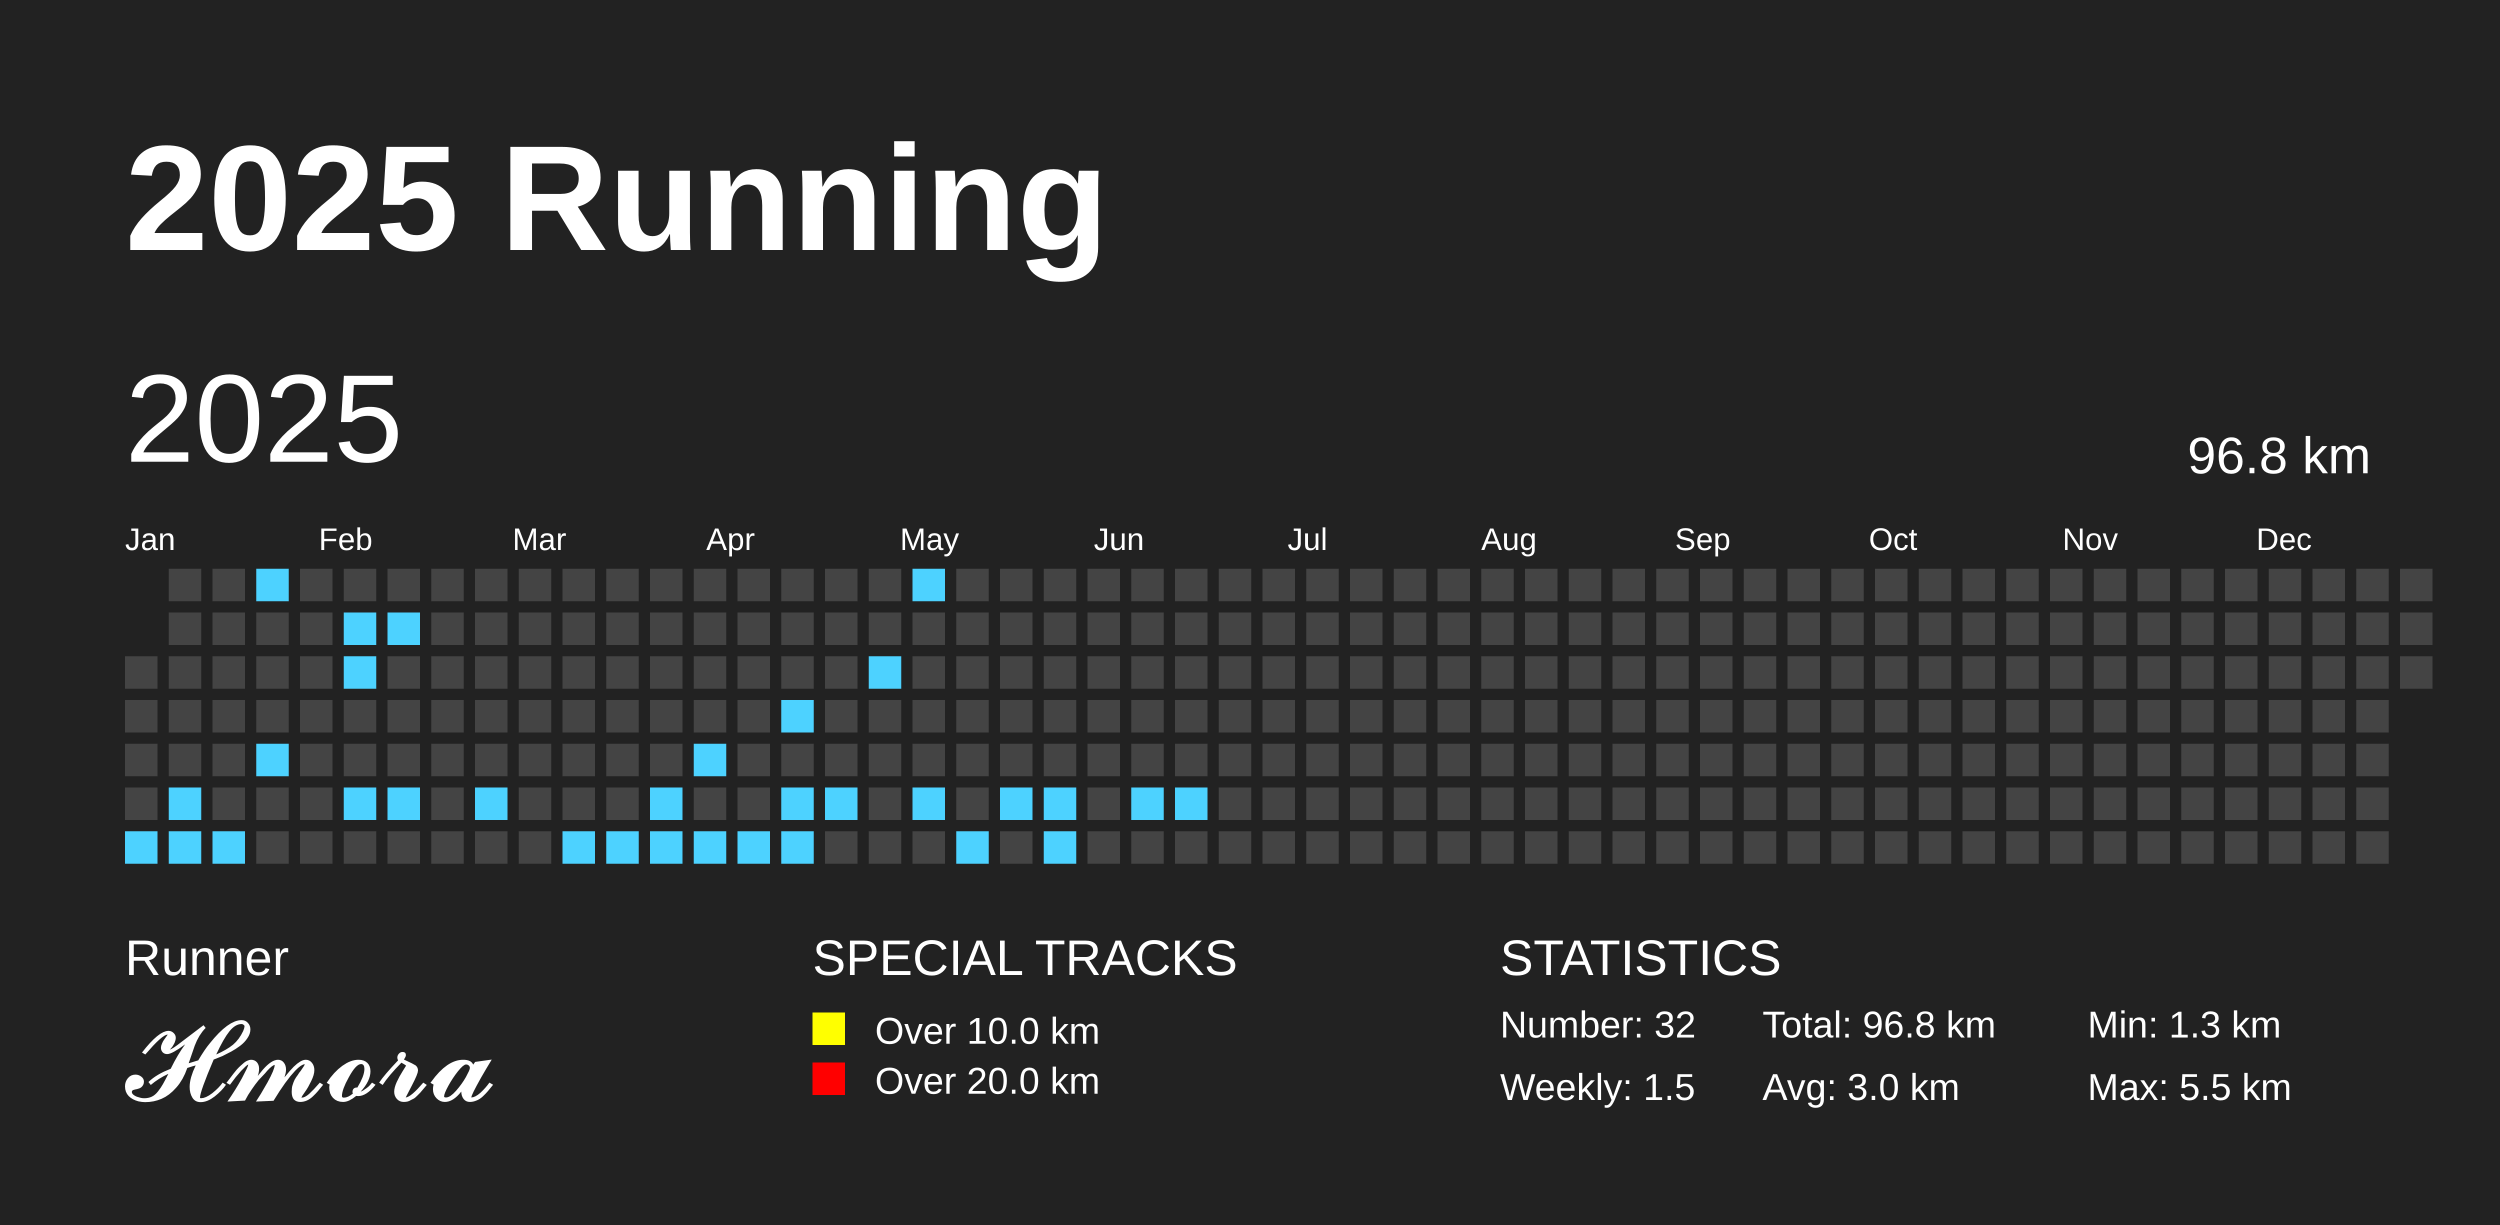
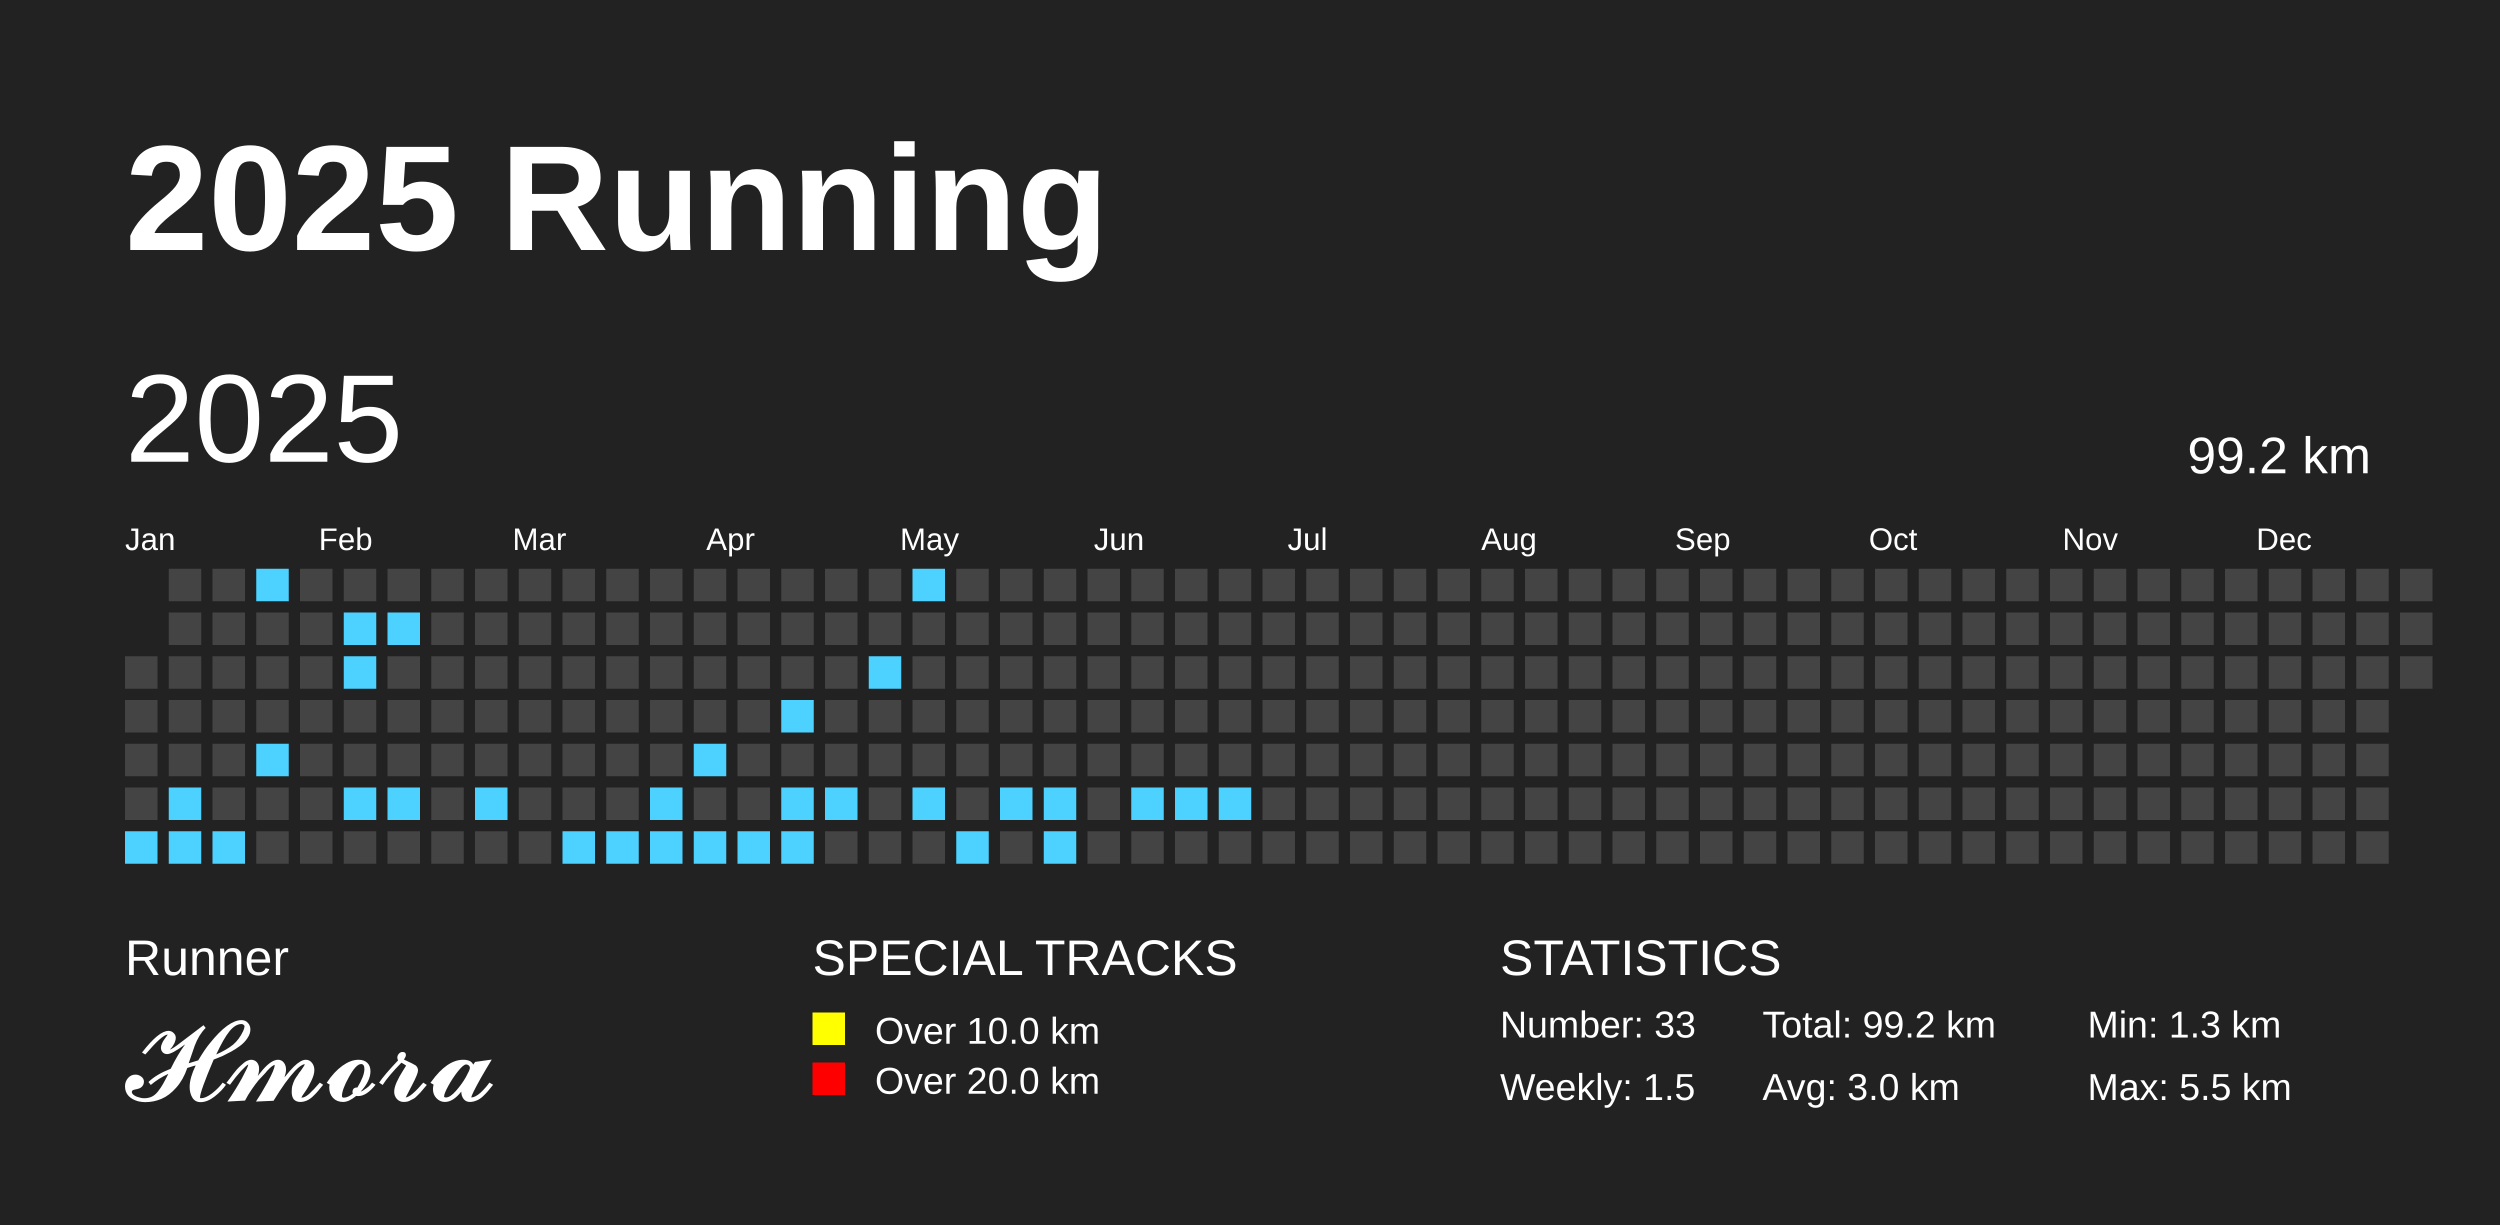
<svg xmlns="http://www.w3.org/2000/svg" baseProfile="full" height="98mm" version="1.1" viewBox="0,0,200,98" width="200mm">
  <defs />
  <rect fill="#222222" height="98" width="200" x="0" y="0" />
  <text fill="#FFFFFF" style="font-size:12px; font-family:Arial; font-weight:bold;" x="10" y="20">2025 Running</text>
  <text fill="#FFFFFF" style="font-size:4px; font-family:Arial" x="10" y="78">Runner</text>
  <text fill="#FFFFFF" style="font-size:9px; font-family:Arial" x="10" y="88">𝓗𝓶𝓸𝓻𝓪</text>
  <text fill="#FFFFFF" style="font-size:4px; font-family:Arial" x="65" y="78">SPECIAL TRACKS</text>
  <rect fill="yellow" height="2.6" width="2.6" x="65" y="81" />
  <text fill="#FFFFFF" style="font-size:3px; font-family:Arial" x="70" y="83.5">Over 10.0 km</text>
  <rect fill="red" height="2.6" width="2.6" x="65" y="85" />
  <text fill="#FFFFFF" style="font-size:3px; font-family:Arial" x="70" y="87.5">Over 20.0 km</text>
  <text fill="#FFFFFF" style="font-size:4px; font-family:Arial" x="120" y="78">STATISTICS</text>
-   <text fill="#FFFFFF" style="font-size:3px; font-family:Arial" x="120" y="83">Number: 32</text>
+   <text fill="#FFFFFF" style="font-size:3px; font-family:Arial" x="120" y="83">Number: 33</text>
  <text fill="#FFFFFF" style="font-size:3px; font-family:Arial" x="120" y="88">Weekly: 1.5</text>
-   <text fill="#FFFFFF" style="font-size:3px; font-family:Arial" x="141" y="83">Total: 96.8 km</text>
+   <text fill="#FFFFFF" style="font-size:3px; font-family:Arial" x="141" y="83">Total: 99.2 km</text>
  <text fill="#FFFFFF" style="font-size:3px; font-family:Arial" x="141" y="88">Avg: 3.0 km</text>
  <text fill="#FFFFFF" style="font-size:3px; font-family:Arial" x="167" y="83">Min: 1.3 km</text>
  <text fill="#FFFFFF" style="font-size:3px; font-family:Arial" x="167" y="88">Max: 5.5 km</text>
  <text dominant-baseline="hanging" fill="#FFFFFF" style="font-size:10.0px; font-family:Arial;" x="10" y="30">2025</text>
-   <text dominant-baseline="hanging" fill="#FFFFFF" style="font-size:4.125px; font-family:Arial;" x="175" y="35">96.8 km</text>
+   <text dominant-baseline="hanging" fill="#FFFFFF" style="font-size:4.125px; font-family:Arial;" x="175" y="35">99.2 km</text>
  <text fill="#FFFFFF" style="font-size:2.5px; font-family:Arial" x="10.0" y="44">Jan</text>
  <text fill="#FFFFFF" style="font-size:2.5px; font-family:Arial" x="25.5" y="44">Feb</text>
  <text fill="#FFFFFF" style="font-size:2.5px; font-family:Arial" x="41.0" y="44">Mar</text>
  <text fill="#FFFFFF" style="font-size:2.5px; font-family:Arial" x="56.5" y="44">Apr</text>
  <text fill="#FFFFFF" style="font-size:2.5px; font-family:Arial" x="72.0" y="44">May</text>
  <text fill="#FFFFFF" style="font-size:2.5px; font-family:Arial" x="87.5" y="44">Jun</text>
  <text fill="#FFFFFF" style="font-size:2.5px; font-family:Arial" x="103.0" y="44">Jul</text>
  <text fill="#FFFFFF" style="font-size:2.5px; font-family:Arial" x="118.5" y="44">Aug</text>
  <text fill="#FFFFFF" style="font-size:2.5px; font-family:Arial" x="134.0" y="44">Sep</text>
  <text fill="#FFFFFF" style="font-size:2.5px; font-family:Arial" x="149.5" y="44">Oct</text>
  <text fill="#FFFFFF" style="font-size:2.5px; font-family:Arial" x="165.0" y="44">Nov</text>
  <text fill="#FFFFFF" style="font-size:2.5px; font-family:Arial" x="180.5" y="44">Dec</text>
  <rect fill="#444444" height="2.6" width="2.6" x="10.0" y="52.5" />
  <rect fill="#444444" height="2.6" width="2.6" x="10.0" y="56.0" />
  <rect fill="#444444" height="2.6" width="2.6" x="10.0" y="59.5" />
  <rect fill="#444444" height="2.6" width="2.6" x="10.0" y="63.0" />
  <rect fill="#4DD2FF" height="2.6" width="2.6" x="10.0" y="66.5" />
  <rect fill="#444444" height="2.6" width="2.6" x="13.5" y="45.5" />
  <rect fill="#444444" height="2.6" width="2.6" x="13.5" y="49.0" />
  <rect fill="#444444" height="2.6" width="2.6" x="13.5" y="52.5" />
  <rect fill="#444444" height="2.6" width="2.6" x="13.5" y="56.0" />
  <rect fill="#444444" height="2.6" width="2.6" x="13.5" y="59.5" />
  <rect fill="#4DD2FF" height="2.6" width="2.6" x="13.5" y="63.0" />
  <rect fill="#4DD2FF" height="2.6" width="2.6" x="13.5" y="66.5" />
  <rect fill="#444444" height="2.6" width="2.6" x="17.0" y="45.5" />
  <rect fill="#444444" height="2.6" width="2.6" x="17.0" y="49.0" />
  <rect fill="#444444" height="2.6" width="2.6" x="17.0" y="52.5" />
  <rect fill="#444444" height="2.6" width="2.6" x="17.0" y="56.0" />
  <rect fill="#444444" height="2.6" width="2.6" x="17.0" y="59.5" />
  <rect fill="#444444" height="2.6" width="2.6" x="17.0" y="63.0" />
  <rect fill="#4DD2FF" height="2.6" width="2.6" x="17.0" y="66.5" />
  <rect fill="#4DD2FF" height="2.6" width="2.6" x="20.5" y="45.5" />
  <rect fill="#444444" height="2.6" width="2.6" x="20.5" y="49.0" />
  <rect fill="#444444" height="2.6" width="2.6" x="20.5" y="52.5" />
  <rect fill="#444444" height="2.6" width="2.6" x="20.5" y="56.0" />
  <rect fill="#4DD2FF" height="2.6" width="2.6" x="20.5" y="59.5" />
  <rect fill="#444444" height="2.6" width="2.6" x="20.5" y="63.0" />
  <rect fill="#444444" height="2.6" width="2.6" x="20.5" y="66.5" />
  <rect fill="#444444" height="2.6" width="2.6" x="24.0" y="45.5" />
  <rect fill="#444444" height="2.6" width="2.6" x="24.0" y="49.0" />
  <rect fill="#444444" height="2.6" width="2.6" x="24.0" y="52.5" />
  <rect fill="#444444" height="2.6" width="2.6" x="24.0" y="56.0" />
  <rect fill="#444444" height="2.6" width="2.6" x="24.0" y="59.5" />
  <rect fill="#444444" height="2.6" width="2.6" x="24.0" y="63.0" />
  <rect fill="#444444" height="2.6" width="2.6" x="24.0" y="66.5" />
  <rect fill="#444444" height="2.6" width="2.6" x="27.5" y="45.5" />
  <rect fill="#4DD2FF" height="2.6" width="2.6" x="27.5" y="49.0" />
  <rect fill="#4DD2FF" height="2.6" width="2.6" x="27.5" y="52.5" />
  <rect fill="#444444" height="2.6" width="2.6" x="27.5" y="56.0" />
  <rect fill="#444444" height="2.6" width="2.6" x="27.5" y="59.5" />
  <rect fill="#4DD2FF" height="2.6" width="2.6" x="27.5" y="63.0" />
  <rect fill="#444444" height="2.6" width="2.6" x="27.5" y="66.5" />
  <rect fill="#444444" height="2.6" width="2.6" x="31.0" y="45.5" />
  <rect fill="#4DD2FF" height="2.6" width="2.6" x="31.0" y="49.0" />
  <rect fill="#444444" height="2.6" width="2.6" x="31.0" y="52.5" />
  <rect fill="#444444" height="2.6" width="2.6" x="31.0" y="56.0" />
  <rect fill="#444444" height="2.6" width="2.6" x="31.0" y="59.5" />
  <rect fill="#4DD2FF" height="2.6" width="2.6" x="31.0" y="63.0" />
  <rect fill="#444444" height="2.6" width="2.6" x="31.0" y="66.5" />
  <rect fill="#444444" height="2.6" width="2.6" x="34.5" y="45.5" />
  <rect fill="#444444" height="2.6" width="2.6" x="34.5" y="49.0" />
  <rect fill="#444444" height="2.6" width="2.6" x="34.5" y="52.5" />
  <rect fill="#444444" height="2.6" width="2.6" x="34.5" y="56.0" />
  <rect fill="#444444" height="2.6" width="2.6" x="34.5" y="59.5" />
  <rect fill="#444444" height="2.6" width="2.6" x="34.5" y="63.0" />
  <rect fill="#444444" height="2.6" width="2.6" x="34.5" y="66.5" />
  <rect fill="#444444" height="2.6" width="2.6" x="38.0" y="45.5" />
  <rect fill="#444444" height="2.6" width="2.6" x="38.0" y="49.0" />
  <rect fill="#444444" height="2.6" width="2.6" x="38.0" y="52.5" />
  <rect fill="#444444" height="2.6" width="2.6" x="38.0" y="56.0" />
  <rect fill="#444444" height="2.6" width="2.6" x="38.0" y="59.5" />
  <rect fill="#4DD2FF" height="2.6" width="2.6" x="38.0" y="63.0" />
  <rect fill="#444444" height="2.6" width="2.6" x="38.0" y="66.5" />
  <rect fill="#444444" height="2.6" width="2.6" x="41.5" y="45.5" />
  <rect fill="#444444" height="2.6" width="2.6" x="41.5" y="49.0" />
  <rect fill="#444444" height="2.6" width="2.6" x="41.5" y="52.5" />
  <rect fill="#444444" height="2.6" width="2.6" x="41.5" y="56.0" />
  <rect fill="#444444" height="2.6" width="2.6" x="41.5" y="59.5" />
  <rect fill="#444444" height="2.6" width="2.6" x="41.5" y="63.0" />
  <rect fill="#444444" height="2.6" width="2.6" x="41.5" y="66.5" />
  <rect fill="#444444" height="2.6" width="2.6" x="45.0" y="45.5" />
  <rect fill="#444444" height="2.6" width="2.6" x="45.0" y="49.0" />
  <rect fill="#444444" height="2.6" width="2.6" x="45.0" y="52.5" />
  <rect fill="#444444" height="2.6" width="2.6" x="45.0" y="56.0" />
  <rect fill="#444444" height="2.6" width="2.6" x="45.0" y="59.5" />
  <rect fill="#444444" height="2.6" width="2.6" x="45.0" y="63.0" />
  <rect fill="#4DD2FF" height="2.6" width="2.6" x="45.0" y="66.5" />
  <rect fill="#444444" height="2.6" width="2.6" x="48.5" y="45.5" />
  <rect fill="#444444" height="2.6" width="2.6" x="48.5" y="49.0" />
  <rect fill="#444444" height="2.6" width="2.6" x="48.5" y="52.5" />
  <rect fill="#444444" height="2.6" width="2.6" x="48.5" y="56.0" />
  <rect fill="#444444" height="2.6" width="2.6" x="48.5" y="59.5" />
  <rect fill="#444444" height="2.6" width="2.6" x="48.5" y="63.0" />
  <rect fill="#4DD2FF" height="2.6" width="2.6" x="48.5" y="66.5" />
  <rect fill="#444444" height="2.6" width="2.6" x="52.0" y="45.5" />
  <rect fill="#444444" height="2.6" width="2.6" x="52.0" y="49.0" />
  <rect fill="#444444" height="2.6" width="2.6" x="52.0" y="52.5" />
  <rect fill="#444444" height="2.6" width="2.6" x="52.0" y="56.0" />
  <rect fill="#444444" height="2.6" width="2.6" x="52.0" y="59.5" />
  <rect fill="#4DD2FF" height="2.6" width="2.6" x="52.0" y="63.0" />
  <rect fill="#4DD2FF" height="2.6" width="2.6" x="52.0" y="66.5" />
  <rect fill="#444444" height="2.6" width="2.6" x="55.5" y="45.5" />
  <rect fill="#444444" height="2.6" width="2.6" x="55.5" y="49.0" />
  <rect fill="#444444" height="2.6" width="2.6" x="55.5" y="52.5" />
  <rect fill="#444444" height="2.6" width="2.6" x="55.5" y="56.0" />
  <rect fill="#4DD2FF" height="2.6" width="2.6" x="55.5" y="59.5" />
  <rect fill="#444444" height="2.6" width="2.6" x="55.5" y="63.0" />
  <rect fill="#4DD2FF" height="2.6" width="2.6" x="55.5" y="66.5" />
  <rect fill="#444444" height="2.6" width="2.6" x="59.0" y="45.5" />
  <rect fill="#444444" height="2.6" width="2.6" x="59.0" y="49.0" />
  <rect fill="#444444" height="2.6" width="2.6" x="59.0" y="52.5" />
  <rect fill="#444444" height="2.6" width="2.6" x="59.0" y="56.0" />
  <rect fill="#444444" height="2.6" width="2.6" x="59.0" y="59.5" />
  <rect fill="#444444" height="2.6" width="2.6" x="59.0" y="63.0" />
  <rect fill="#4DD2FF" height="2.6" width="2.6" x="59.0" y="66.5" />
  <rect fill="#444444" height="2.6" width="2.6" x="62.5" y="45.5" />
  <rect fill="#444444" height="2.6" width="2.6" x="62.5" y="49.0" />
  <rect fill="#444444" height="2.6" width="2.6" x="62.5" y="52.5" />
  <rect fill="#4DD2FF" height="2.6" width="2.6" x="62.5" y="56.0" />
  <rect fill="#444444" height="2.6" width="2.6" x="62.5" y="59.5" />
  <rect fill="#4DD2FF" height="2.6" width="2.6" x="62.5" y="63.0" />
  <rect fill="#4DD2FF" height="2.6" width="2.6" x="62.5" y="66.5" />
  <rect fill="#444444" height="2.6" width="2.6" x="66.0" y="45.5" />
  <rect fill="#444444" height="2.6" width="2.6" x="66.0" y="49.0" />
  <rect fill="#444444" height="2.6" width="2.6" x="66.0" y="52.5" />
  <rect fill="#444444" height="2.6" width="2.6" x="66.0" y="56.0" />
  <rect fill="#444444" height="2.6" width="2.6" x="66.0" y="59.5" />
  <rect fill="#4DD2FF" height="2.6" width="2.6" x="66.0" y="63.0" />
  <rect fill="#444444" height="2.6" width="2.6" x="66.0" y="66.5" />
  <rect fill="#444444" height="2.6" width="2.6" x="69.5" y="45.5" />
  <rect fill="#444444" height="2.6" width="2.6" x="69.5" y="49.0" />
  <rect fill="#4DD2FF" height="2.6" width="2.6" x="69.5" y="52.5" />
  <rect fill="#444444" height="2.6" width="2.6" x="69.5" y="56.0" />
  <rect fill="#444444" height="2.6" width="2.6" x="69.5" y="59.5" />
  <rect fill="#444444" height="2.6" width="2.6" x="69.5" y="63.0" />
  <rect fill="#444444" height="2.6" width="2.6" x="69.5" y="66.5" />
  <rect fill="#4DD2FF" height="2.6" width="2.6" x="73.0" y="45.5" />
  <rect fill="#444444" height="2.6" width="2.6" x="73.0" y="49.0" />
  <rect fill="#444444" height="2.6" width="2.6" x="73.0" y="52.5" />
  <rect fill="#444444" height="2.6" width="2.6" x="73.0" y="56.0" />
  <rect fill="#444444" height="2.6" width="2.6" x="73.0" y="59.5" />
  <rect fill="#4DD2FF" height="2.6" width="2.6" x="73.0" y="63.0" />
  <rect fill="#444444" height="2.6" width="2.6" x="73.0" y="66.5" />
  <rect fill="#444444" height="2.6" width="2.6" x="76.5" y="45.5" />
  <rect fill="#444444" height="2.6" width="2.6" x="76.5" y="49.0" />
  <rect fill="#444444" height="2.6" width="2.6" x="76.5" y="52.5" />
  <rect fill="#444444" height="2.6" width="2.6" x="76.5" y="56.0" />
  <rect fill="#444444" height="2.6" width="2.6" x="76.5" y="59.5" />
  <rect fill="#444444" height="2.6" width="2.6" x="76.5" y="63.0" />
  <rect fill="#4DD2FF" height="2.6" width="2.6" x="76.5" y="66.5" />
  <rect fill="#444444" height="2.6" width="2.6" x="80.0" y="45.5" />
  <rect fill="#444444" height="2.6" width="2.6" x="80.0" y="49.0" />
  <rect fill="#444444" height="2.6" width="2.6" x="80.0" y="52.5" />
  <rect fill="#444444" height="2.6" width="2.6" x="80.0" y="56.0" />
  <rect fill="#444444" height="2.6" width="2.6" x="80.0" y="59.5" />
  <rect fill="#4DD2FF" height="2.6" width="2.6" x="80.0" y="63.0" />
  <rect fill="#444444" height="2.6" width="2.6" x="80.0" y="66.5" />
  <rect fill="#444444" height="2.6" width="2.6" x="83.5" y="45.5" />
  <rect fill="#444444" height="2.6" width="2.6" x="83.5" y="49.0" />
  <rect fill="#444444" height="2.6" width="2.6" x="83.5" y="52.5" />
  <rect fill="#444444" height="2.6" width="2.6" x="83.5" y="56.0" />
  <rect fill="#444444" height="2.6" width="2.6" x="83.5" y="59.5" />
  <rect fill="#4DD2FF" height="2.6" width="2.6" x="83.5" y="63.0" />
  <rect fill="#4DD2FF" height="2.6" width="2.6" x="83.5" y="66.5" />
  <rect fill="#444444" height="2.6" width="2.6" x="87.0" y="45.5" />
  <rect fill="#444444" height="2.6" width="2.6" x="87.0" y="49.0" />
  <rect fill="#444444" height="2.6" width="2.6" x="87.0" y="52.5" />
  <rect fill="#444444" height="2.6" width="2.6" x="87.0" y="56.0" />
  <rect fill="#444444" height="2.6" width="2.6" x="87.0" y="59.5" />
  <rect fill="#444444" height="2.6" width="2.6" x="87.0" y="63.0" />
  <rect fill="#444444" height="2.6" width="2.6" x="87.0" y="66.5" />
  <rect fill="#444444" height="2.6" width="2.6" x="90.5" y="45.5" />
  <rect fill="#444444" height="2.6" width="2.6" x="90.5" y="49.0" />
  <rect fill="#444444" height="2.6" width="2.6" x="90.5" y="52.5" />
  <rect fill="#444444" height="2.6" width="2.6" x="90.5" y="56.0" />
  <rect fill="#444444" height="2.6" width="2.6" x="90.5" y="59.5" />
  <rect fill="#4DD2FF" height="2.6" width="2.6" x="90.5" y="63.0" />
  <rect fill="#444444" height="2.6" width="2.6" x="90.5" y="66.5" />
  <rect fill="#444444" height="2.6" width="2.6" x="94.0" y="45.5" />
  <rect fill="#444444" height="2.6" width="2.6" x="94.0" y="49.0" />
  <rect fill="#444444" height="2.6" width="2.6" x="94.0" y="52.5" />
  <rect fill="#444444" height="2.6" width="2.6" x="94.0" y="56.0" />
  <rect fill="#444444" height="2.6" width="2.6" x="94.0" y="59.5" />
  <rect fill="#4DD2FF" height="2.6" width="2.6" x="94.0" y="63.0" />
  <rect fill="#444444" height="2.6" width="2.6" x="94.0" y="66.5" />
  <rect fill="#444444" height="2.6" width="2.6" x="97.5" y="45.5" />
  <rect fill="#444444" height="2.6" width="2.6" x="97.5" y="49.0" />
  <rect fill="#444444" height="2.6" width="2.6" x="97.5" y="52.5" />
  <rect fill="#444444" height="2.6" width="2.6" x="97.5" y="56.0" />
  <rect fill="#444444" height="2.6" width="2.6" x="97.5" y="59.5" />
-   <rect fill="#444444" height="2.6" width="2.6" x="97.5" y="63.0" />
+   <rect fill="#4DD2FF" height="2.6" width="2.6" x="97.5" y="63.0" />
  <rect fill="#444444" height="2.6" width="2.6" x="97.5" y="66.5" />
  <rect fill="#444444" height="2.6" width="2.6" x="101.0" y="45.5" />
  <rect fill="#444444" height="2.6" width="2.6" x="101.0" y="49.0" />
  <rect fill="#444444" height="2.6" width="2.6" x="101.0" y="52.5" />
  <rect fill="#444444" height="2.6" width="2.6" x="101.0" y="56.0" />
  <rect fill="#444444" height="2.6" width="2.6" x="101.0" y="59.5" />
  <rect fill="#444444" height="2.6" width="2.6" x="101.0" y="63.0" />
  <rect fill="#444444" height="2.6" width="2.6" x="101.0" y="66.5" />
  <rect fill="#444444" height="2.6" width="2.6" x="104.5" y="45.5" />
  <rect fill="#444444" height="2.6" width="2.6" x="104.5" y="49.0" />
  <rect fill="#444444" height="2.6" width="2.6" x="104.5" y="52.5" />
  <rect fill="#444444" height="2.6" width="2.6" x="104.5" y="56.0" />
  <rect fill="#444444" height="2.6" width="2.6" x="104.5" y="59.5" />
  <rect fill="#444444" height="2.6" width="2.6" x="104.5" y="63.0" />
  <rect fill="#444444" height="2.6" width="2.6" x="104.5" y="66.5" />
  <rect fill="#444444" height="2.6" width="2.6" x="108.0" y="45.5" />
  <rect fill="#444444" height="2.6" width="2.6" x="108.0" y="49.0" />
  <rect fill="#444444" height="2.6" width="2.6" x="108.0" y="52.5" />
  <rect fill="#444444" height="2.6" width="2.6" x="108.0" y="56.0" />
  <rect fill="#444444" height="2.6" width="2.6" x="108.0" y="59.5" />
  <rect fill="#444444" height="2.6" width="2.6" x="108.0" y="63.0" />
  <rect fill="#444444" height="2.6" width="2.6" x="108.0" y="66.5" />
  <rect fill="#444444" height="2.6" width="2.6" x="111.5" y="45.5" />
  <rect fill="#444444" height="2.6" width="2.6" x="111.5" y="49.0" />
  <rect fill="#444444" height="2.6" width="2.6" x="111.5" y="52.5" />
  <rect fill="#444444" height="2.6" width="2.6" x="111.5" y="56.0" />
  <rect fill="#444444" height="2.6" width="2.6" x="111.5" y="59.5" />
  <rect fill="#444444" height="2.6" width="2.6" x="111.5" y="63.0" />
  <rect fill="#444444" height="2.6" width="2.6" x="111.5" y="66.5" />
  <rect fill="#444444" height="2.6" width="2.6" x="115.0" y="45.5" />
  <rect fill="#444444" height="2.6" width="2.6" x="115.0" y="49.0" />
  <rect fill="#444444" height="2.6" width="2.6" x="115.0" y="52.5" />
  <rect fill="#444444" height="2.6" width="2.6" x="115.0" y="56.0" />
  <rect fill="#444444" height="2.6" width="2.6" x="115.0" y="59.5" />
  <rect fill="#444444" height="2.6" width="2.6" x="115.0" y="63.0" />
  <rect fill="#444444" height="2.6" width="2.6" x="115.0" y="66.5" />
  <rect fill="#444444" height="2.6" width="2.6" x="118.5" y="45.5" />
  <rect fill="#444444" height="2.6" width="2.6" x="118.5" y="49.0" />
  <rect fill="#444444" height="2.6" width="2.6" x="118.5" y="52.5" />
  <rect fill="#444444" height="2.6" width="2.6" x="118.5" y="56.0" />
  <rect fill="#444444" height="2.6" width="2.6" x="118.5" y="59.5" />
  <rect fill="#444444" height="2.6" width="2.6" x="118.5" y="63.0" />
  <rect fill="#444444" height="2.6" width="2.6" x="118.5" y="66.5" />
  <rect fill="#444444" height="2.6" width="2.6" x="122.0" y="45.5" />
  <rect fill="#444444" height="2.6" width="2.6" x="122.0" y="49.0" />
  <rect fill="#444444" height="2.6" width="2.6" x="122.0" y="52.5" />
  <rect fill="#444444" height="2.6" width="2.6" x="122.0" y="56.0" />
  <rect fill="#444444" height="2.6" width="2.6" x="122.0" y="59.5" />
  <rect fill="#444444" height="2.6" width="2.6" x="122.0" y="63.0" />
  <rect fill="#444444" height="2.6" width="2.6" x="122.0" y="66.5" />
  <rect fill="#444444" height="2.6" width="2.6" x="125.5" y="45.5" />
  <rect fill="#444444" height="2.6" width="2.6" x="125.5" y="49.0" />
  <rect fill="#444444" height="2.6" width="2.6" x="125.5" y="52.5" />
  <rect fill="#444444" height="2.6" width="2.6" x="125.5" y="56.0" />
  <rect fill="#444444" height="2.6" width="2.6" x="125.5" y="59.5" />
  <rect fill="#444444" height="2.6" width="2.6" x="125.5" y="63.0" />
  <rect fill="#444444" height="2.6" width="2.6" x="125.5" y="66.5" />
  <rect fill="#444444" height="2.6" width="2.6" x="129.0" y="45.5" />
  <rect fill="#444444" height="2.6" width="2.6" x="129.0" y="49.0" />
  <rect fill="#444444" height="2.6" width="2.6" x="129.0" y="52.5" />
  <rect fill="#444444" height="2.6" width="2.6" x="129.0" y="56.0" />
  <rect fill="#444444" height="2.6" width="2.6" x="129.0" y="59.5" />
  <rect fill="#444444" height="2.6" width="2.6" x="129.0" y="63.0" />
  <rect fill="#444444" height="2.6" width="2.6" x="129.0" y="66.5" />
  <rect fill="#444444" height="2.6" width="2.6" x="132.5" y="45.5" />
  <rect fill="#444444" height="2.6" width="2.6" x="132.5" y="49.0" />
  <rect fill="#444444" height="2.6" width="2.6" x="132.5" y="52.5" />
  <rect fill="#444444" height="2.6" width="2.6" x="132.5" y="56.0" />
  <rect fill="#444444" height="2.6" width="2.6" x="132.5" y="59.5" />
  <rect fill="#444444" height="2.6" width="2.6" x="132.5" y="63.0" />
  <rect fill="#444444" height="2.6" width="2.6" x="132.5" y="66.5" />
  <rect fill="#444444" height="2.6" width="2.6" x="136.0" y="45.5" />
  <rect fill="#444444" height="2.6" width="2.6" x="136.0" y="49.0" />
  <rect fill="#444444" height="2.6" width="2.6" x="136.0" y="52.5" />
  <rect fill="#444444" height="2.6" width="2.6" x="136.0" y="56.0" />
  <rect fill="#444444" height="2.6" width="2.6" x="136.0" y="59.5" />
  <rect fill="#444444" height="2.6" width="2.6" x="136.0" y="63.0" />
  <rect fill="#444444" height="2.6" width="2.6" x="136.0" y="66.5" />
  <rect fill="#444444" height="2.6" width="2.6" x="139.5" y="45.5" />
  <rect fill="#444444" height="2.6" width="2.6" x="139.5" y="49.0" />
  <rect fill="#444444" height="2.6" width="2.6" x="139.5" y="52.5" />
  <rect fill="#444444" height="2.6" width="2.6" x="139.5" y="56.0" />
  <rect fill="#444444" height="2.6" width="2.6" x="139.5" y="59.5" />
  <rect fill="#444444" height="2.6" width="2.6" x="139.5" y="63.0" />
  <rect fill="#444444" height="2.6" width="2.6" x="139.5" y="66.5" />
  <rect fill="#444444" height="2.6" width="2.6" x="143.0" y="45.5" />
  <rect fill="#444444" height="2.6" width="2.6" x="143.0" y="49.0" />
  <rect fill="#444444" height="2.6" width="2.6" x="143.0" y="52.5" />
  <rect fill="#444444" height="2.6" width="2.6" x="143.0" y="56.0" />
  <rect fill="#444444" height="2.6" width="2.6" x="143.0" y="59.5" />
  <rect fill="#444444" height="2.6" width="2.6" x="143.0" y="63.0" />
  <rect fill="#444444" height="2.6" width="2.6" x="143.0" y="66.5" />
  <rect fill="#444444" height="2.6" width="2.6" x="146.5" y="45.5" />
  <rect fill="#444444" height="2.6" width="2.6" x="146.5" y="49.0" />
  <rect fill="#444444" height="2.6" width="2.6" x="146.5" y="52.5" />
  <rect fill="#444444" height="2.6" width="2.6" x="146.5" y="56.0" />
  <rect fill="#444444" height="2.6" width="2.6" x="146.5" y="59.5" />
  <rect fill="#444444" height="2.6" width="2.6" x="146.5" y="63.0" />
  <rect fill="#444444" height="2.6" width="2.6" x="146.5" y="66.5" />
  <rect fill="#444444" height="2.6" width="2.6" x="150.0" y="45.5" />
  <rect fill="#444444" height="2.6" width="2.6" x="150.0" y="49.0" />
  <rect fill="#444444" height="2.6" width="2.6" x="150.0" y="52.5" />
  <rect fill="#444444" height="2.6" width="2.6" x="150.0" y="56.0" />
  <rect fill="#444444" height="2.6" width="2.6" x="150.0" y="59.5" />
  <rect fill="#444444" height="2.6" width="2.6" x="150.0" y="63.0" />
  <rect fill="#444444" height="2.6" width="2.6" x="150.0" y="66.5" />
  <rect fill="#444444" height="2.6" width="2.6" x="153.5" y="45.5" />
  <rect fill="#444444" height="2.6" width="2.6" x="153.5" y="49.0" />
  <rect fill="#444444" height="2.6" width="2.6" x="153.5" y="52.5" />
  <rect fill="#444444" height="2.6" width="2.6" x="153.5" y="56.0" />
  <rect fill="#444444" height="2.6" width="2.6" x="153.5" y="59.5" />
  <rect fill="#444444" height="2.6" width="2.6" x="153.5" y="63.0" />
  <rect fill="#444444" height="2.6" width="2.6" x="153.5" y="66.5" />
  <rect fill="#444444" height="2.6" width="2.6" x="157.0" y="45.5" />
  <rect fill="#444444" height="2.6" width="2.6" x="157.0" y="49.0" />
  <rect fill="#444444" height="2.6" width="2.6" x="157.0" y="52.5" />
  <rect fill="#444444" height="2.6" width="2.6" x="157.0" y="56.0" />
  <rect fill="#444444" height="2.6" width="2.6" x="157.0" y="59.5" />
  <rect fill="#444444" height="2.6" width="2.6" x="157.0" y="63.0" />
  <rect fill="#444444" height="2.6" width="2.6" x="157.0" y="66.5" />
  <rect fill="#444444" height="2.6" width="2.6" x="160.5" y="45.5" />
  <rect fill="#444444" height="2.6" width="2.6" x="160.5" y="49.0" />
  <rect fill="#444444" height="2.6" width="2.6" x="160.5" y="52.5" />
  <rect fill="#444444" height="2.6" width="2.6" x="160.5" y="56.0" />
  <rect fill="#444444" height="2.6" width="2.6" x="160.5" y="59.5" />
  <rect fill="#444444" height="2.6" width="2.6" x="160.5" y="63.0" />
  <rect fill="#444444" height="2.6" width="2.6" x="160.5" y="66.5" />
  <rect fill="#444444" height="2.6" width="2.6" x="164.0" y="45.5" />
  <rect fill="#444444" height="2.6" width="2.6" x="164.0" y="49.0" />
  <rect fill="#444444" height="2.6" width="2.6" x="164.0" y="52.5" />
  <rect fill="#444444" height="2.6" width="2.6" x="164.0" y="56.0" />
  <rect fill="#444444" height="2.6" width="2.6" x="164.0" y="59.5" />
  <rect fill="#444444" height="2.6" width="2.6" x="164.0" y="63.0" />
  <rect fill="#444444" height="2.6" width="2.6" x="164.0" y="66.5" />
  <rect fill="#444444" height="2.6" width="2.6" x="167.5" y="45.5" />
  <rect fill="#444444" height="2.6" width="2.6" x="167.5" y="49.0" />
  <rect fill="#444444" height="2.6" width="2.6" x="167.5" y="52.5" />
  <rect fill="#444444" height="2.6" width="2.6" x="167.5" y="56.0" />
  <rect fill="#444444" height="2.6" width="2.6" x="167.5" y="59.5" />
  <rect fill="#444444" height="2.6" width="2.6" x="167.5" y="63.0" />
  <rect fill="#444444" height="2.6" width="2.6" x="167.5" y="66.5" />
  <rect fill="#444444" height="2.6" width="2.6" x="171.0" y="45.5" />
  <rect fill="#444444" height="2.6" width="2.6" x="171.0" y="49.0" />
  <rect fill="#444444" height="2.6" width="2.6" x="171.0" y="52.5" />
  <rect fill="#444444" height="2.6" width="2.6" x="171.0" y="56.0" />
  <rect fill="#444444" height="2.6" width="2.6" x="171.0" y="59.5" />
  <rect fill="#444444" height="2.6" width="2.6" x="171.0" y="63.0" />
  <rect fill="#444444" height="2.6" width="2.6" x="171.0" y="66.5" />
  <rect fill="#444444" height="2.6" width="2.6" x="174.5" y="45.5" />
  <rect fill="#444444" height="2.6" width="2.6" x="174.5" y="49.0" />
  <rect fill="#444444" height="2.6" width="2.6" x="174.5" y="52.5" />
  <rect fill="#444444" height="2.6" width="2.6" x="174.5" y="56.0" />
  <rect fill="#444444" height="2.6" width="2.6" x="174.5" y="59.5" />
  <rect fill="#444444" height="2.6" width="2.6" x="174.5" y="63.0" />
  <rect fill="#444444" height="2.6" width="2.6" x="174.5" y="66.5" />
  <rect fill="#444444" height="2.6" width="2.6" x="178.0" y="45.5" />
  <rect fill="#444444" height="2.6" width="2.6" x="178.0" y="49.0" />
  <rect fill="#444444" height="2.6" width="2.6" x="178.0" y="52.5" />
  <rect fill="#444444" height="2.6" width="2.6" x="178.0" y="56.0" />
  <rect fill="#444444" height="2.6" width="2.6" x="178.0" y="59.5" />
  <rect fill="#444444" height="2.6" width="2.6" x="178.0" y="63.0" />
  <rect fill="#444444" height="2.6" width="2.6" x="178.0" y="66.5" />
  <rect fill="#444444" height="2.6" width="2.6" x="181.5" y="45.5" />
  <rect fill="#444444" height="2.6" width="2.6" x="181.5" y="49.0" />
  <rect fill="#444444" height="2.6" width="2.6" x="181.5" y="52.5" />
  <rect fill="#444444" height="2.6" width="2.6" x="181.5" y="56.0" />
  <rect fill="#444444" height="2.6" width="2.6" x="181.5" y="59.5" />
  <rect fill="#444444" height="2.6" width="2.6" x="181.5" y="63.0" />
  <rect fill="#444444" height="2.6" width="2.6" x="181.5" y="66.5" />
  <rect fill="#444444" height="2.6" width="2.6" x="185.0" y="45.5" />
  <rect fill="#444444" height="2.6" width="2.6" x="185.0" y="49.0" />
  <rect fill="#444444" height="2.6" width="2.6" x="185.0" y="52.5" />
  <rect fill="#444444" height="2.6" width="2.6" x="185.0" y="56.0" />
  <rect fill="#444444" height="2.6" width="2.6" x="185.0" y="59.5" />
  <rect fill="#444444" height="2.6" width="2.6" x="185.0" y="63.0" />
  <rect fill="#444444" height="2.6" width="2.6" x="185.0" y="66.5" />
  <rect fill="#444444" height="2.6" width="2.6" x="188.5" y="45.5" />
  <rect fill="#444444" height="2.6" width="2.6" x="188.5" y="49.0" />
  <rect fill="#444444" height="2.6" width="2.6" x="188.5" y="52.5" />
  <rect fill="#444444" height="2.6" width="2.6" x="188.5" y="56.0" />
  <rect fill="#444444" height="2.6" width="2.6" x="188.5" y="59.5" />
  <rect fill="#444444" height="2.6" width="2.6" x="188.5" y="63.0" />
  <rect fill="#444444" height="2.6" width="2.6" x="188.5" y="66.5" />
  <rect fill="#444444" height="2.6" width="2.6" x="192.0" y="45.5" />
  <rect fill="#444444" height="2.6" width="2.6" x="192.0" y="49.0" />
  <rect fill="#444444" height="2.6" width="2.6" x="192.0" y="52.5" />
</svg>
